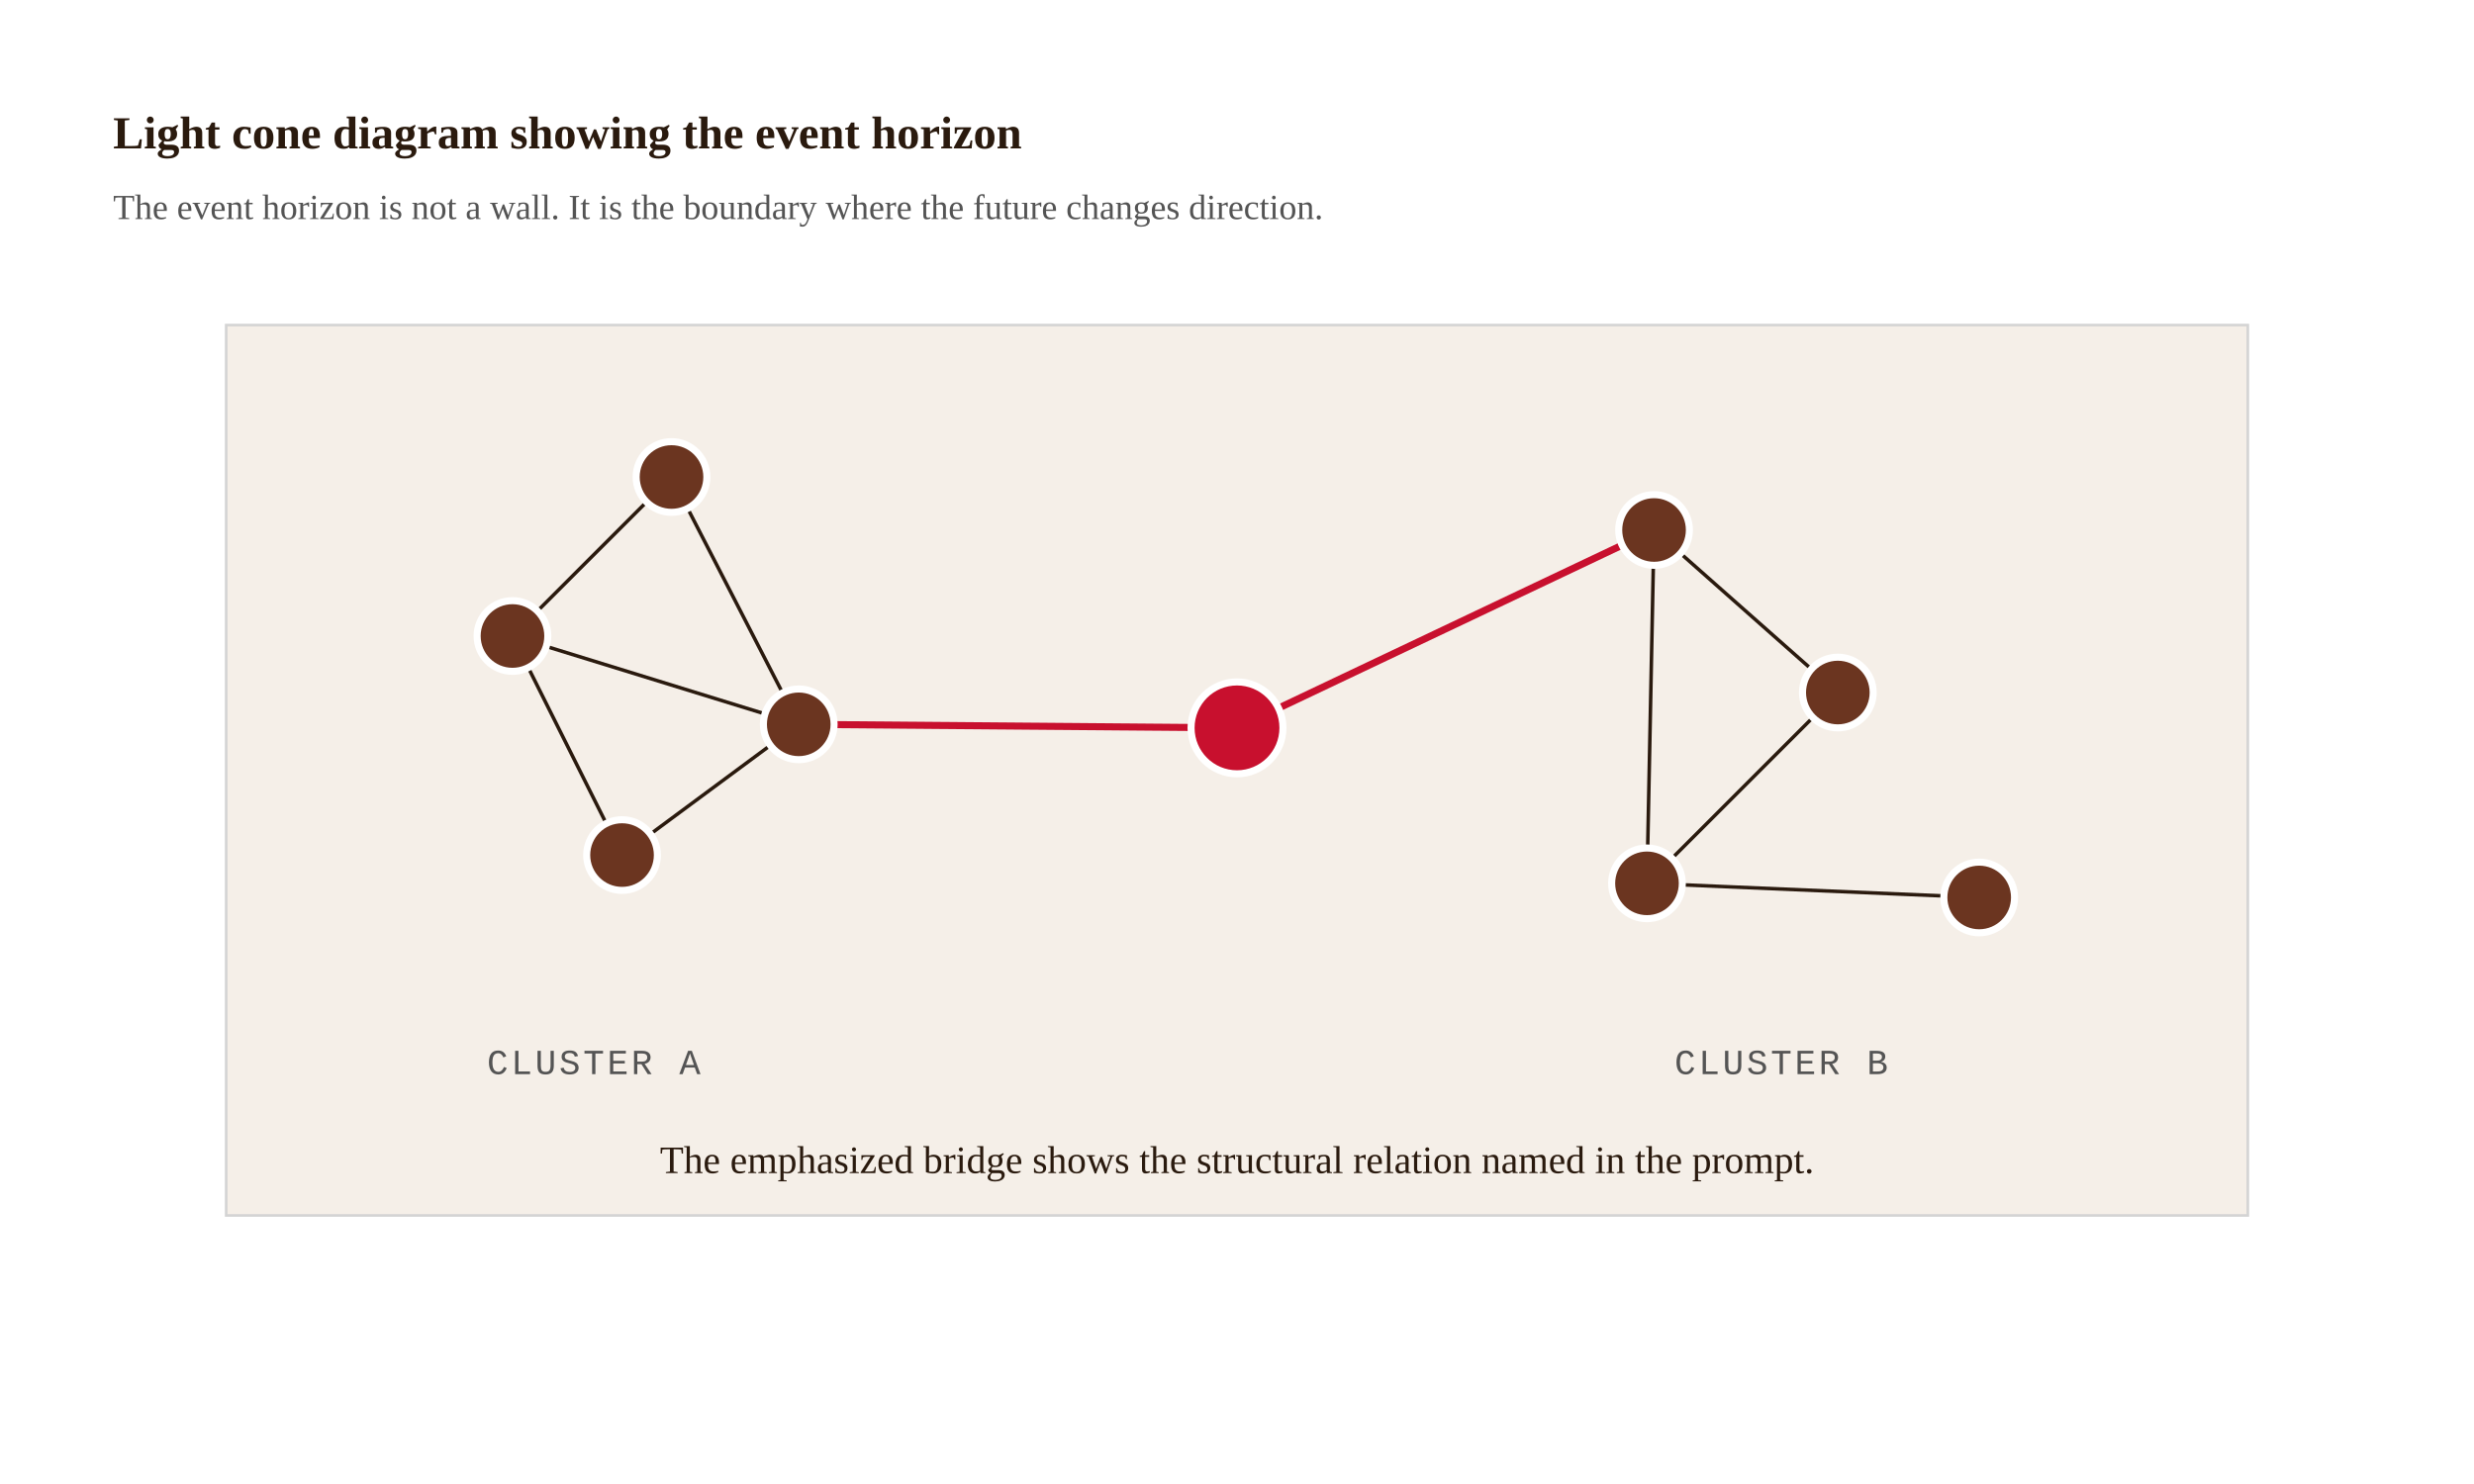
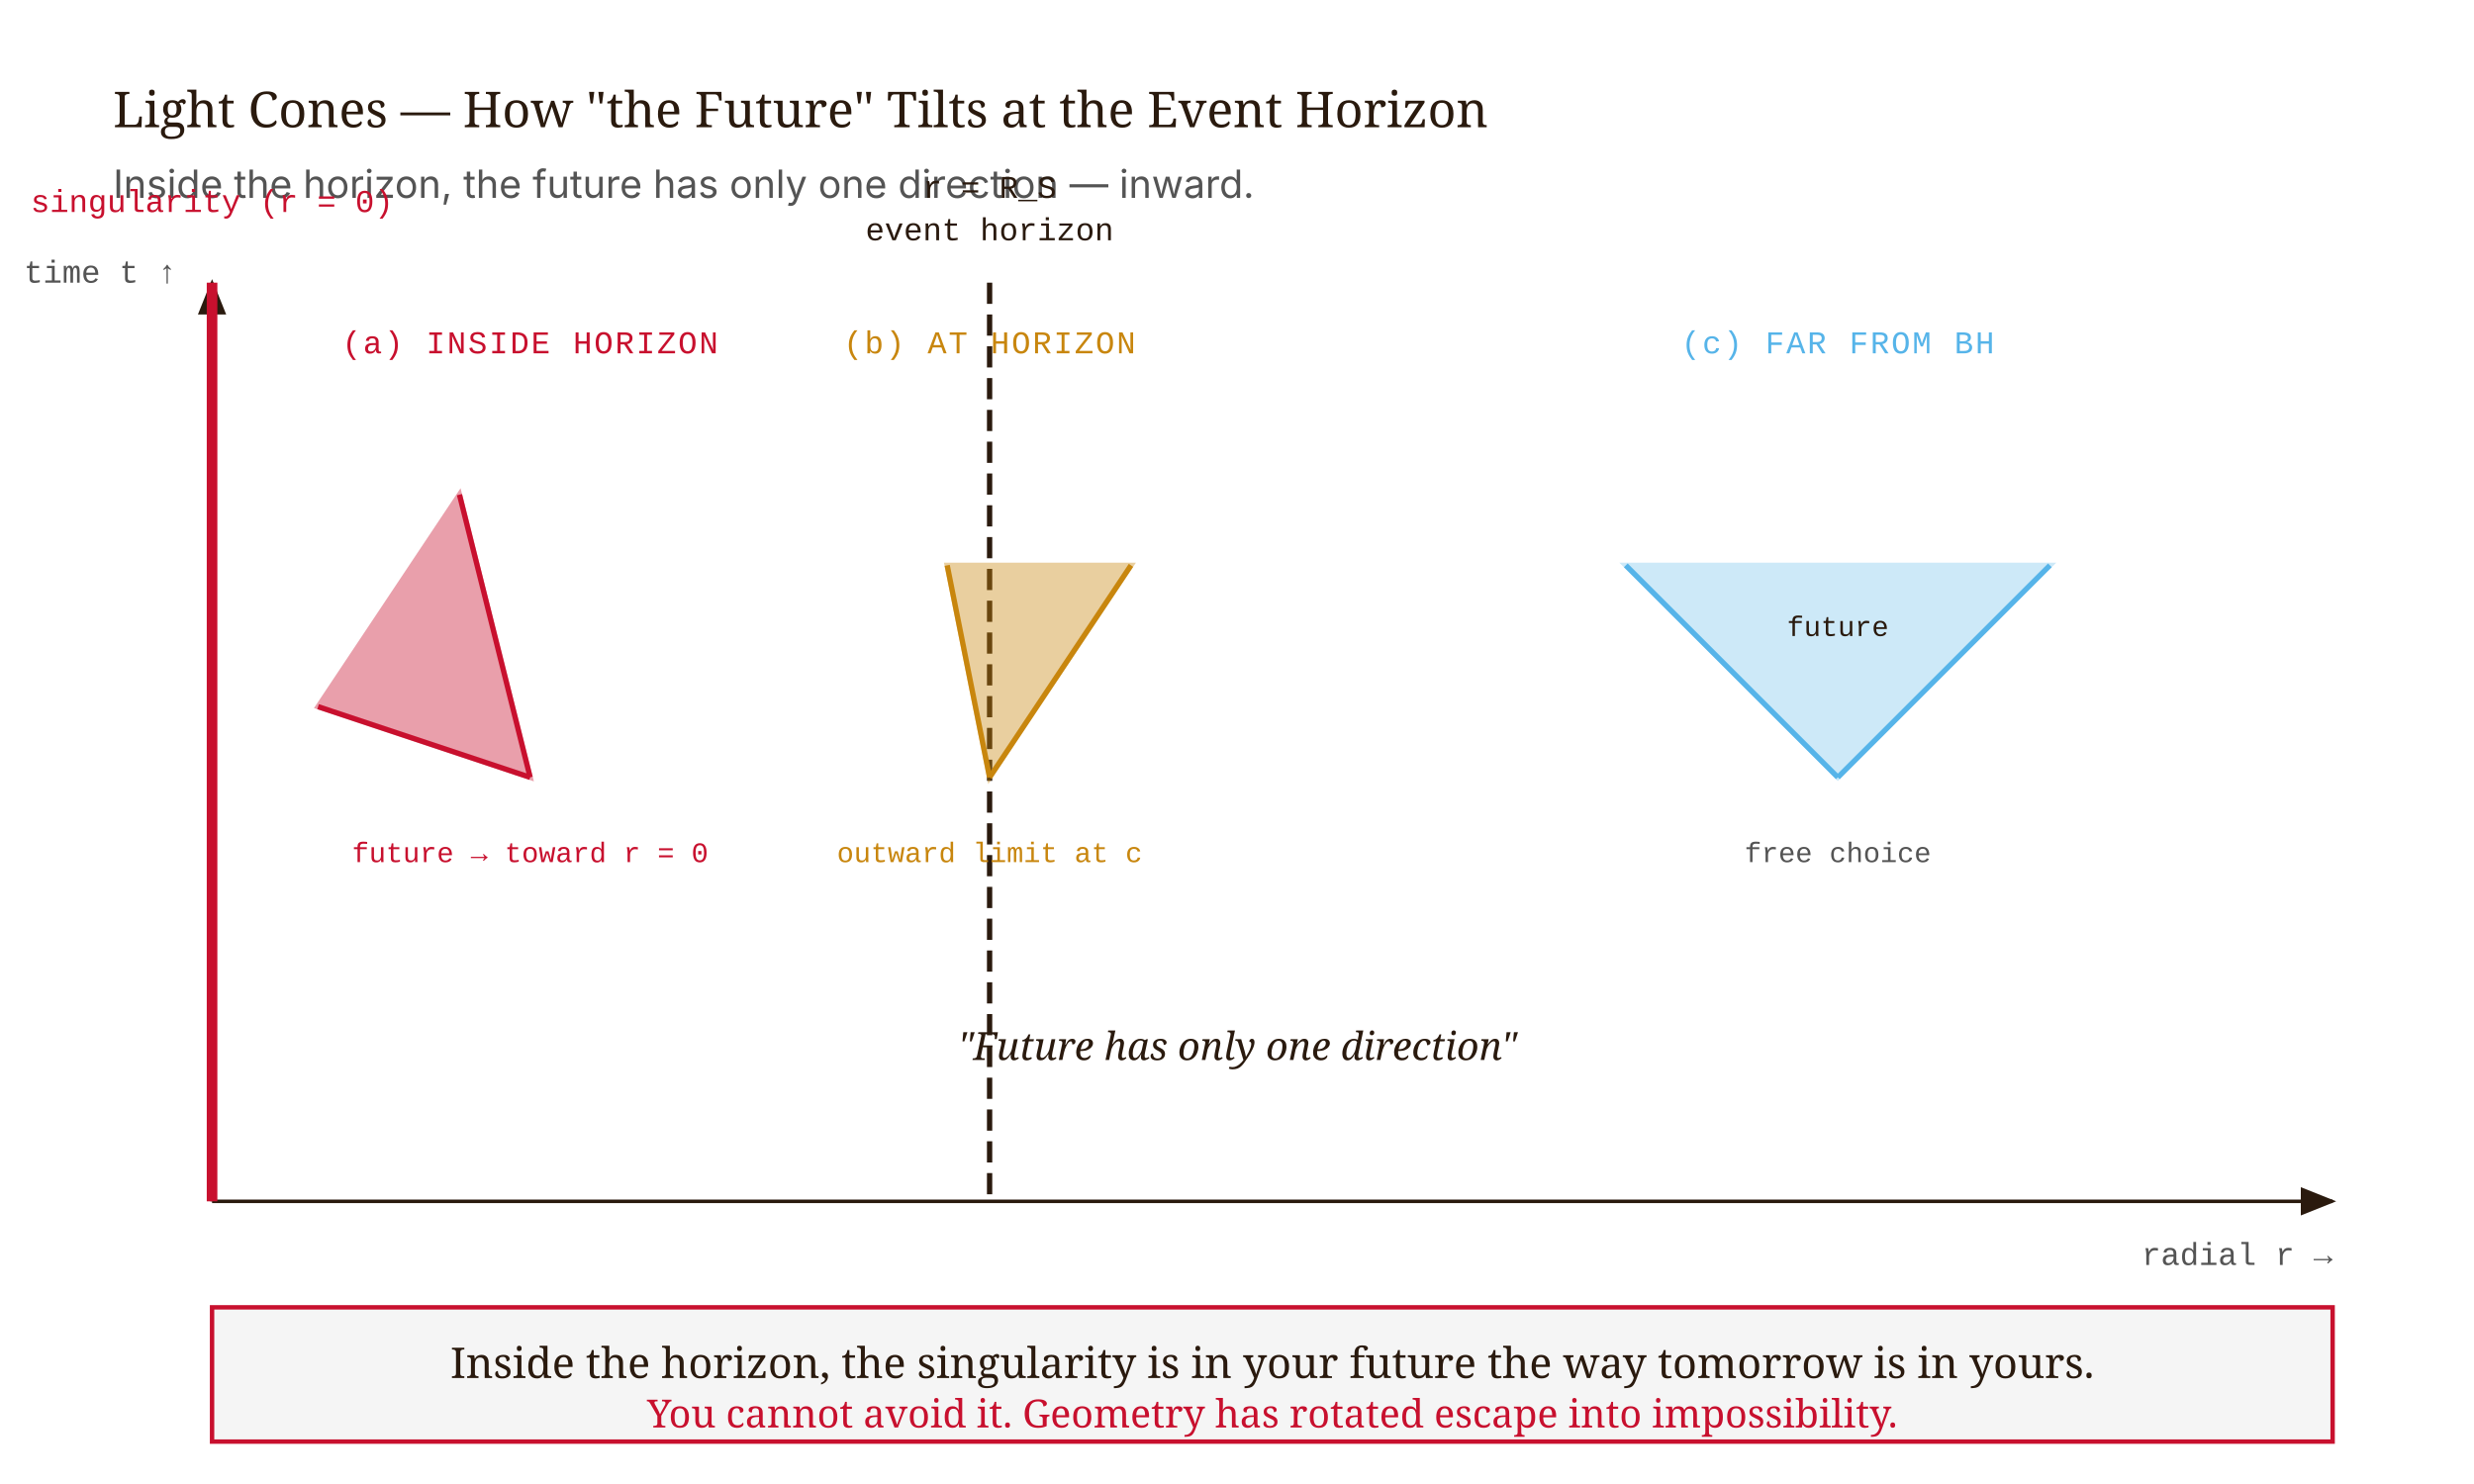
- <svg xmlns="http://www.w3.org/2000/svg" viewBox="0 0 700 420" role="img" aria-labelledby="title desc">
+ <svg xmlns="http://www.w3.org/2000/svg" viewBox="0 0 700 420" role="img" aria-labelledby="fig-title">
  <defs>
-     <marker id="arrow" markerWidth="8" markerHeight="6" refX="7" refY="3" orient="auto">
-       <polygon points="0 0, 8 3, 0 6" fill="#2a1a0e" />
+     <marker id="arrowink" markerWidth="10" markerHeight="8" refX="9" refY="4" orient="auto">
+       <polygon points="0 0, 10 4, 0 8" fill="#2a1a0e" />
    </marker>
  </defs>
  <rect x="0" y="0" width="700" height="420" fill="#FFFFFF" />
-   <text x="32" y="42" font-family="'EB Garamond', Georgia, 'Times New Roman', serif" font-size="13" font-weight="bold" fill="#2a1a0e">Light cone diagram showing the event horizon </text>
-   <text x="32" y="62" font-family="'EB Garamond', Georgia, 'Times New Roman', serif" font-size="10" fill="#545454">The event horizon is not a wall. It is the boundary where the future changes direction.</text>
-   <rect x="64" y="92" width="572" height="252" fill="#F5EFE8" stroke="#D4D4D4" stroke-width="0.75" />
-   <line x1="145" y1="180" x2="190" y2="135" stroke="#2a1a0e" stroke-width="1" />
-   <line x1="190" y1="135" x2="226" y2="205" stroke="#2a1a0e" stroke-width="1" />
-   <line x1="226" y1="205" x2="176" y2="242" stroke="#2a1a0e" stroke-width="1" />
-   <line x1="176" y1="242" x2="145" y2="180" stroke="#2a1a0e" stroke-width="1" />
-   <line x1="145" y1="180" x2="226" y2="205" stroke="#2a1a0e" stroke-width="1" />
-   <line x1="468" y1="150" x2="520" y2="196" stroke="#2a1a0e" stroke-width="1" />
-   <line x1="520" y1="196" x2="466" y2="250" stroke="#2a1a0e" stroke-width="1" />
-   <line x1="466" y1="250" x2="560" y2="254" stroke="#2a1a0e" stroke-width="1" />
-   <line x1="468" y1="150" x2="466" y2="250" stroke="#2a1a0e" stroke-width="1" />
-   <line x1="226" y1="205" x2="350" y2="206" stroke="#C8102E" stroke-width="2" />
-   <line x1="350" y1="206" x2="468" y2="150" stroke="#C8102E" stroke-width="2" />
-   <circle cx="145" cy="180" r="10" fill="#6B3520" stroke="#FFFFFF" stroke-width="2" />
-   <circle cx="190" cy="135" r="10" fill="#6B3520" stroke="#FFFFFF" stroke-width="2" />
-   <circle cx="226" cy="205" r="10" fill="#6B3520" stroke="#FFFFFF" stroke-width="2" />
-   <circle cx="176" cy="242" r="10" fill="#6B3520" stroke="#FFFFFF" stroke-width="2" />
-   <circle cx="468" cy="150" r="10" fill="#6B3520" stroke="#FFFFFF" stroke-width="2" />
-   <circle cx="520" cy="196" r="10" fill="#6B3520" stroke="#FFFFFF" stroke-width="2" />
-   <circle cx="466" cy="250" r="10" fill="#6B3520" stroke="#FFFFFF" stroke-width="2" />
-   <circle cx="560" cy="254" r="10" fill="#6B3520" stroke="#FFFFFF" stroke-width="2" />
-   <circle cx="350" cy="206" r="13" fill="#C8102E" stroke="#FFFFFF" stroke-width="2" />
-   <text x="168" y="304" text-anchor="middle" font-family="'IBM Plex Mono', 'Courier New', monospace" font-size="10" letter-spacing="0.08em" fill="#545454">CLUSTER A</text>
-   <text x="504" y="304" text-anchor="middle" font-family="'IBM Plex Mono', 'Courier New', monospace" font-size="10" letter-spacing="0.08em" fill="#545454">CLUSTER B</text>
-   <text x="350" y="332" text-anchor="middle" font-family="'EB Garamond', Georgia, 'Times New Roman', serif" font-size="11" fill="#2a1a0e">The emphasized bridge shows the structural relation named in the prompt.</text>
+   <text x="32" y="36" font-family="'EB Garamond', 'Garamond', Georgia, serif" font-size="14" fill="#2a1a0e">Light Cones — How "the Future" Tilts at the Event Horizon</text>
+   <text x="32" y="56" font-family="'Inter', -apple-system, 'Helvetica Neue', sans-serif" font-size="11" fill="#545454">Inside the horizon, the future has only one direction — inward.</text>
+   <line x1="60" y1="340" x2="660" y2="340" stroke="#2a1a0e" stroke-width="1" marker-end="url(#arrowink)" />
+   <text x="660" y="358" text-anchor="end" font-family="'JetBrains Mono', 'Fira Code', 'Courier New', monospace" font-size="9" fill="#545454">radial r →</text>
+   <line x1="60" y1="340" x2="60" y2="80" stroke="#2a1a0e" stroke-width="1" marker-end="url(#arrowink)" />
+   <text x="50" y="80" text-anchor="end" font-family="'JetBrains Mono', 'Fira Code', 'Courier New', monospace" font-size="9" fill="#545454">time t ↑</text>
+   <line x1="60" y1="80" x2="60" y2="340" stroke="#C8102E" stroke-width="3" />
+   <text x="60" y="60" text-anchor="middle" font-family="'JetBrains Mono', 'Fira Code', 'Courier New', monospace" font-size="9" fill="#C8102E">singularity (r = 0)</text>
+   <line x1="280" y1="80" x2="280" y2="340" stroke="#2a1a0e" stroke-width="1.5" stroke-dasharray="6 3" />
+   <text x="280" y="68" text-anchor="middle" font-family="'JetBrains Mono', 'Fira Code', 'Courier New', monospace" font-size="9" fill="#2a1a0e">event horizon</text>
+   <text x="280" y="56" text-anchor="middle" font-family="'JetBrains Mono', 'Fira Code', 'Courier New', monospace" font-size="9" fill="#2a1a0e">r = R_S</text>
+   <text x="520" y="100" text-anchor="middle" font-family="'JetBrains Mono', 'Fira Code', 'Courier New', monospace" font-size="9" fill="#56B4E9" letter-spacing="0.06em">(c) FAR FROM BH</text>
+   <polygon points="520 220, 460 160, 580 160" fill="#56B4E9" opacity="0.3" stroke="#56B4E9" stroke-width="1.5" />
+   <line x1="520" y1="220" x2="460" y2="160" stroke="#56B4E9" stroke-width="1.5" />
+   <line x1="520" y1="220" x2="580" y2="160" stroke="#56B4E9" stroke-width="1.5" />
+   <text x="520" y="180" text-anchor="middle" font-family="'JetBrains Mono', 'Fira Code', 'Courier New', monospace" font-size="8" fill="#2a1a0e">future</text>
+   <text x="520" y="244" text-anchor="middle" font-family="'JetBrains Mono', 'Fira Code', 'Courier New', monospace" font-size="8" fill="#545454">free choice</text>
+   <text x="280" y="100" text-anchor="middle" font-family="'JetBrains Mono', 'Fira Code', 'Courier New', monospace" font-size="9" fill="#C8860E" letter-spacing="0.06em">(b) AT HORIZON</text>
+   <polygon points="280 220, 268 160, 320 160" fill="#C8860E" opacity="0.4" stroke="#C8860E" stroke-width="1.5" />
+   <line x1="280" y1="220" x2="268" y2="160" stroke="#C8860E" stroke-width="1.5" />
+   <line x1="280" y1="220" x2="320" y2="160" stroke="#C8860E" stroke-width="1.5" />
+   <text x="280" y="244" text-anchor="middle" font-family="'JetBrains Mono', 'Fira Code', 'Courier New', monospace" font-size="8" fill="#C8860E">outward limit at c</text>
+   <text x="150" y="100" text-anchor="middle" font-family="'JetBrains Mono', 'Fira Code', 'Courier New', monospace" font-size="9" fill="#C8102E" letter-spacing="0.06em">(a) INSIDE HORIZON</text>
+   <polygon points="150 220, 90 200, 130 140" fill="#C8102E" opacity="0.4" stroke="#C8102E" stroke-width="1.5" />
+   <line x1="150" y1="220" x2="90" y2="200" stroke="#C8102E" stroke-width="1.5" />
+   <line x1="150" y1="220" x2="130" y2="140" stroke="#C8102E" stroke-width="1.5" />
+   <text x="150" y="244" text-anchor="middle" font-family="'JetBrains Mono', 'Fira Code', 'Courier New', monospace" font-size="8" fill="#C8102E">future → toward r = 0</text>
+   <text x="350" y="300" text-anchor="middle" font-family="'EB Garamond', 'Garamond', Georgia, serif" font-size="11" fill="#2a1a0e" font-style="italic">"Future has only one direction"</text>
+   <rect x="60" y="370" width="600" height="38" fill="#F5F5F5" stroke="#C8102E" stroke-width="1.25" />
+   <text x="360" y="390" text-anchor="middle" font-family="'EB Garamond', 'Garamond', Georgia, serif" font-size="12" fill="#2a1a0e">Inside the horizon, the singularity is in your future the way tomorrow is in yours.</text>
+   <text x="360" y="404" text-anchor="middle" font-family="'EB Garamond', 'Garamond', Georgia, serif" font-size="11" fill="#C8102E">You cannot avoid it. Geometry has rotated escape into impossibility.</text>
</svg>
